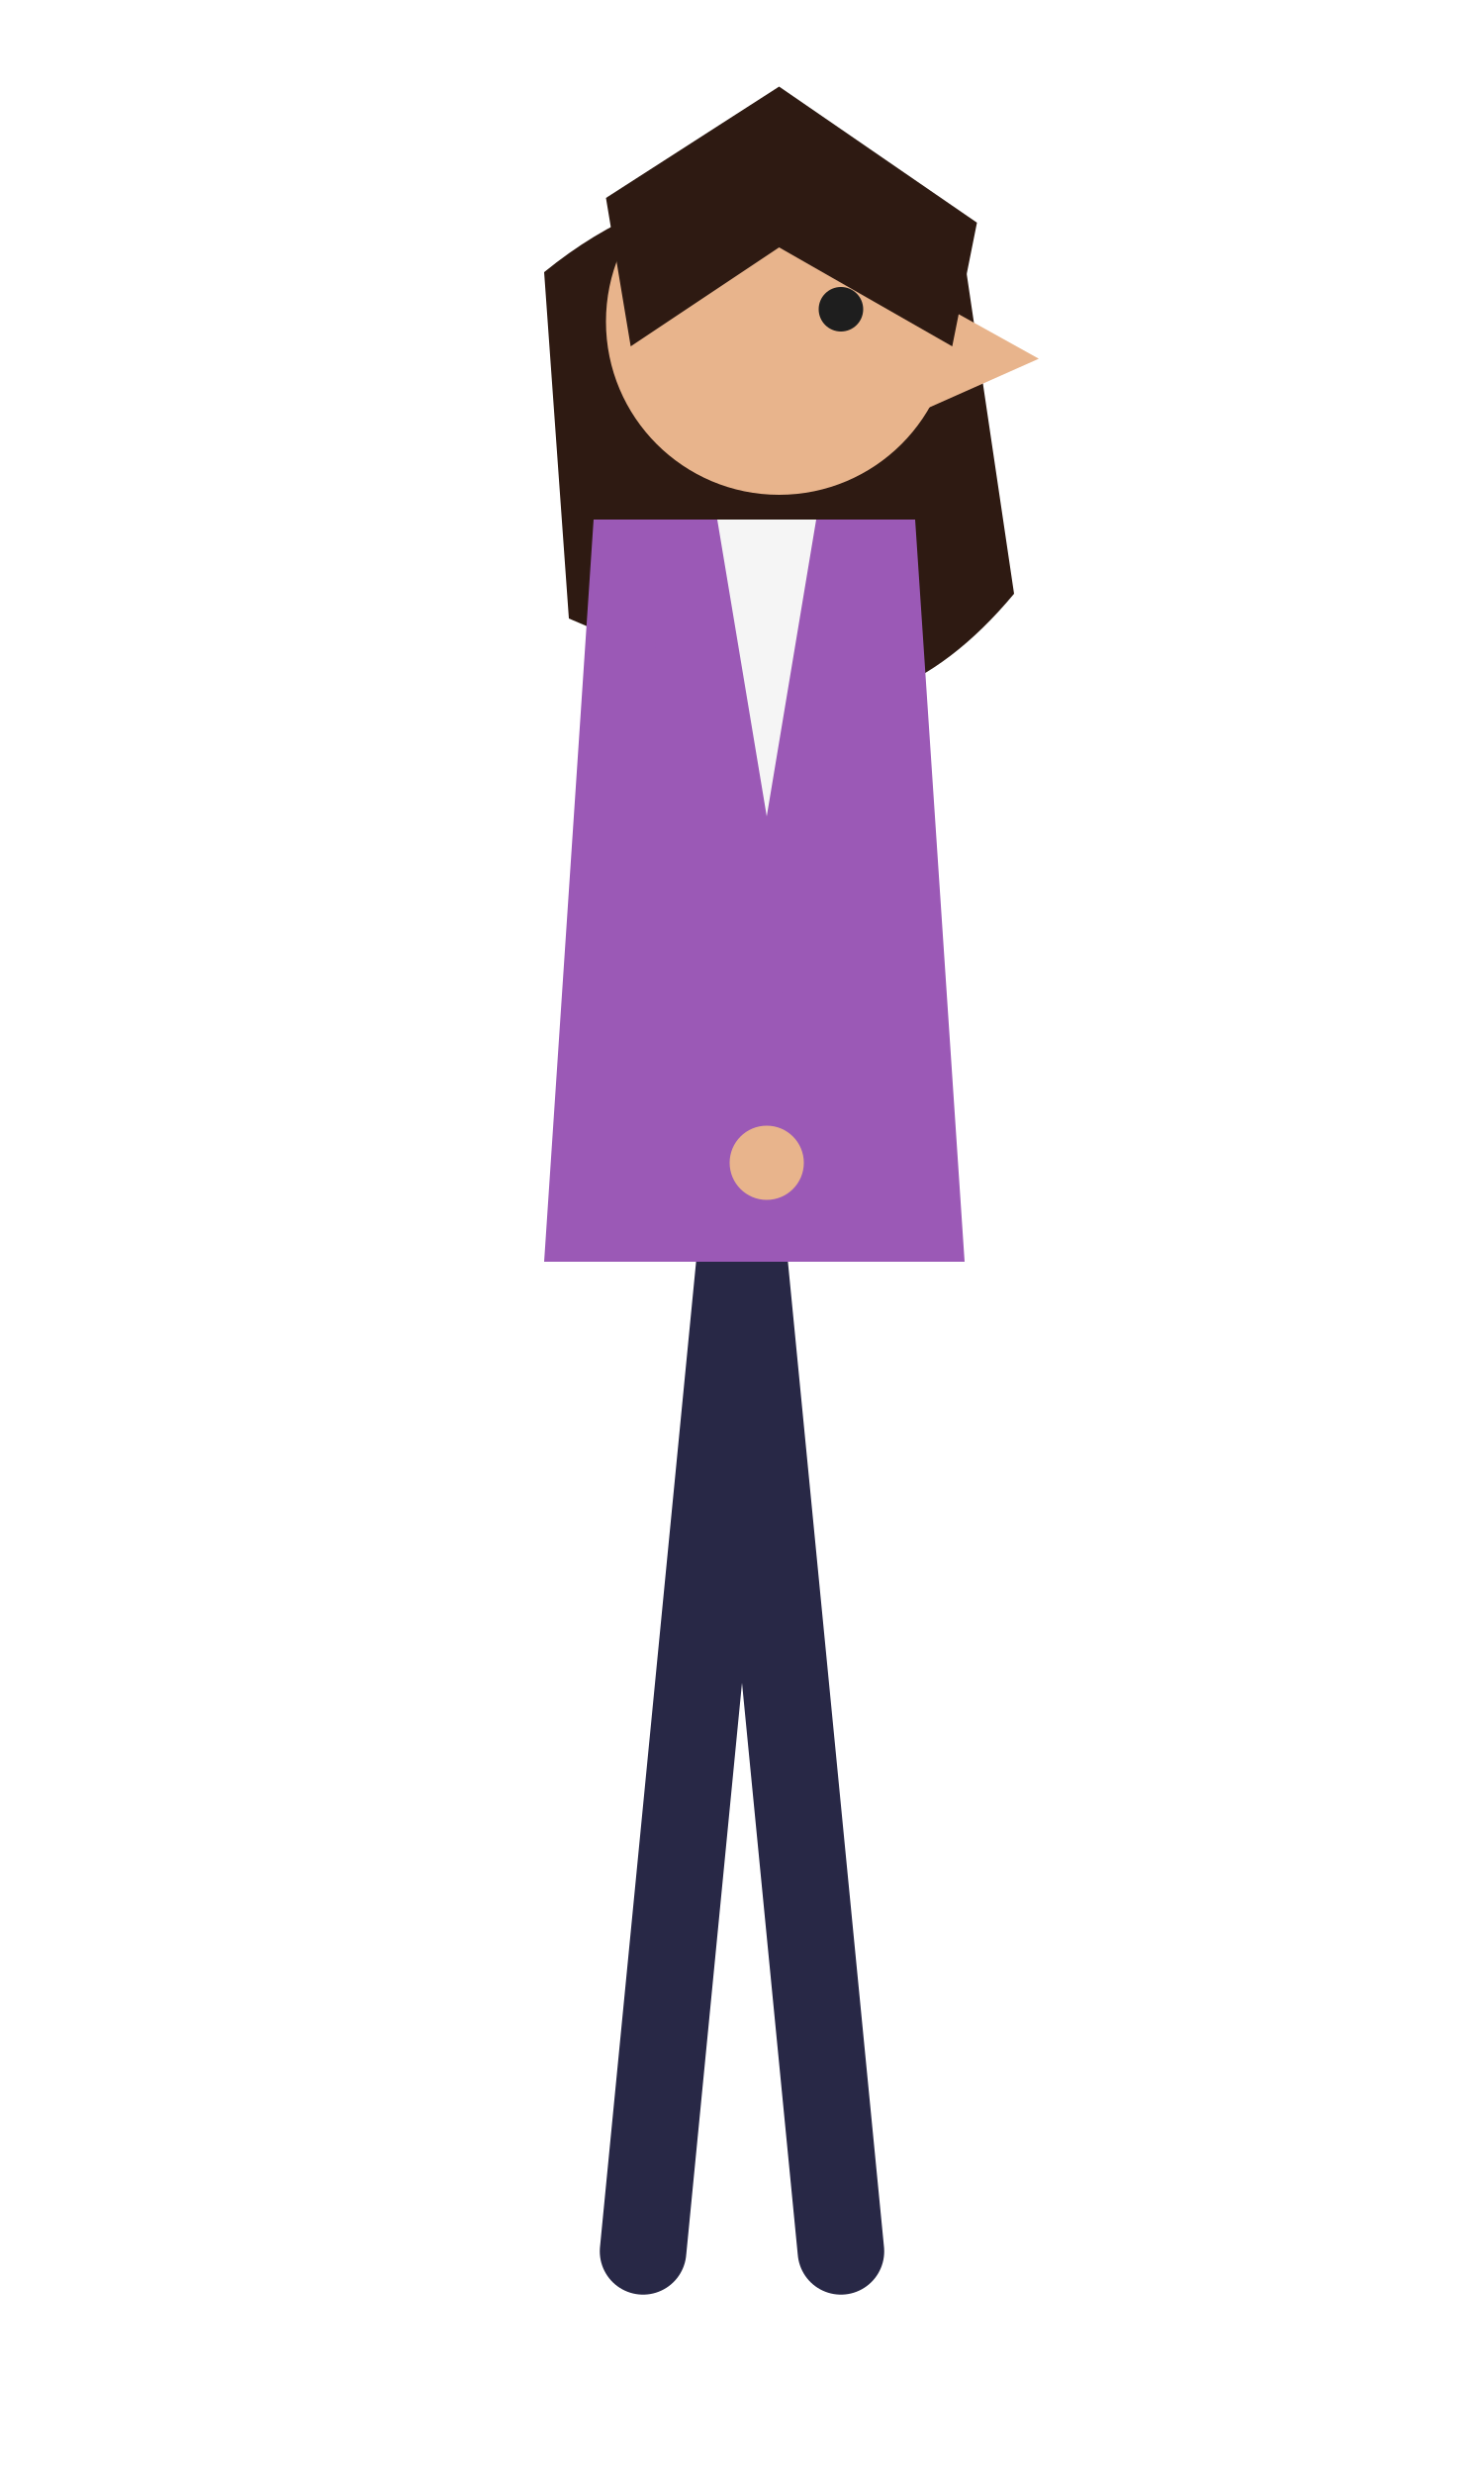
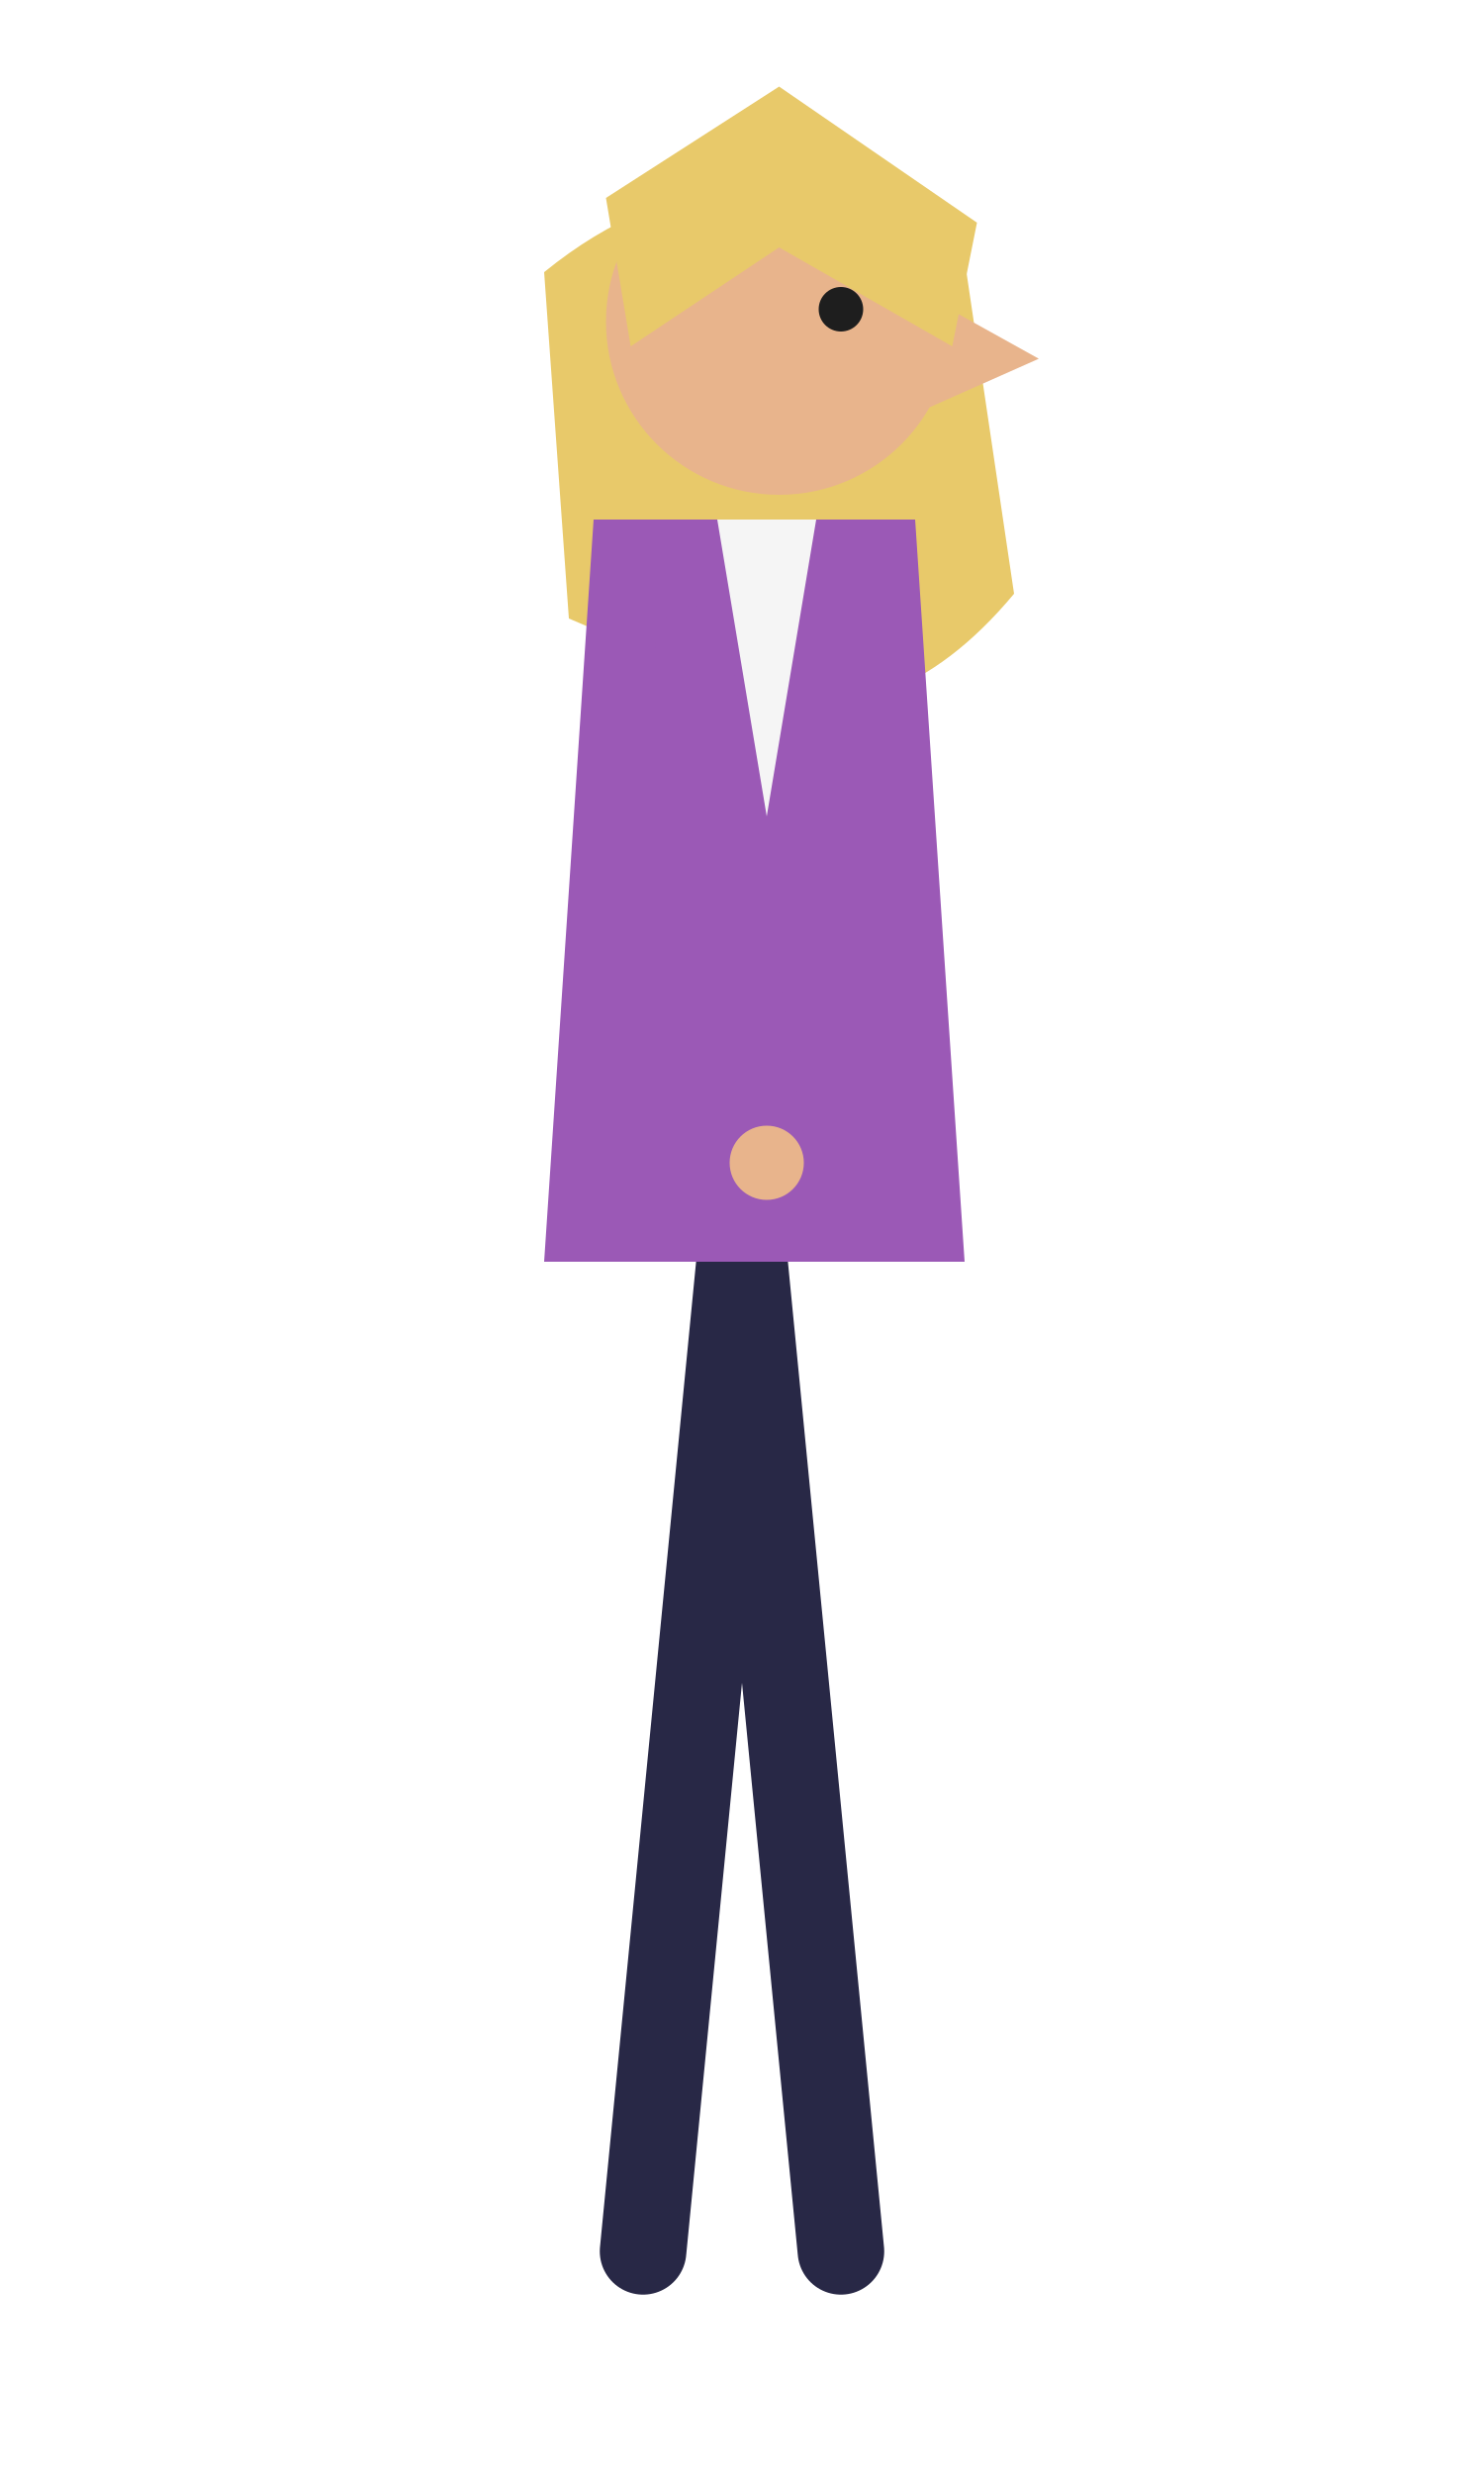
<svg xmlns="http://www.w3.org/2000/svg" viewBox="0 0 120 200" width="120" height="200">
-   <path d="M44 22 Q60 9 78 21 L82 48 Q72 60 60 56 L46 50 Z" fill="#2e1a12" />
+   <path d="M44 22 Q60 9 78 21 L82 48 Q72 60 60 56 L46 50 Z" fill="#e8c96a" />
  <g stroke="#282846" stroke-width="7" stroke-linecap="round" fill="none">
    <path d="M60 100 L68 182 M60 100 L52 182" />
  </g>
  <path d="M48 42 L74 42 L78 102 L44 102 Z" fill="#9b59b6" />
  <path d="M58 42 L66 42 L62 66 Z" fill="#f5f5f5" />
  <g stroke="#9b59b6" stroke-width="6" stroke-linecap="round" fill="none">
    <path d="M56 52 L62 92" />
  </g>
  <circle cx="62" cy="94" r="3" fill="#e8b48c" />
  <circle cx="63" cy="26" r="14" fill="#e8b48c" />
  <path d="M75 24 L84 29 L75 33 Z" fill="#e8b48c" />
-   <path d="M49 16 L63 7 L79 18 L77 28 L63 20 L51 28 Z" fill="#2e1a12" />
+   <path d="M49 16 L63 7 L79 18 L77 28 L63 20 L51 28 Z" fill="#e8c96a" />
  <circle cx="68" cy="25" r="1.8" fill="#1e1e1e" />
</svg>
